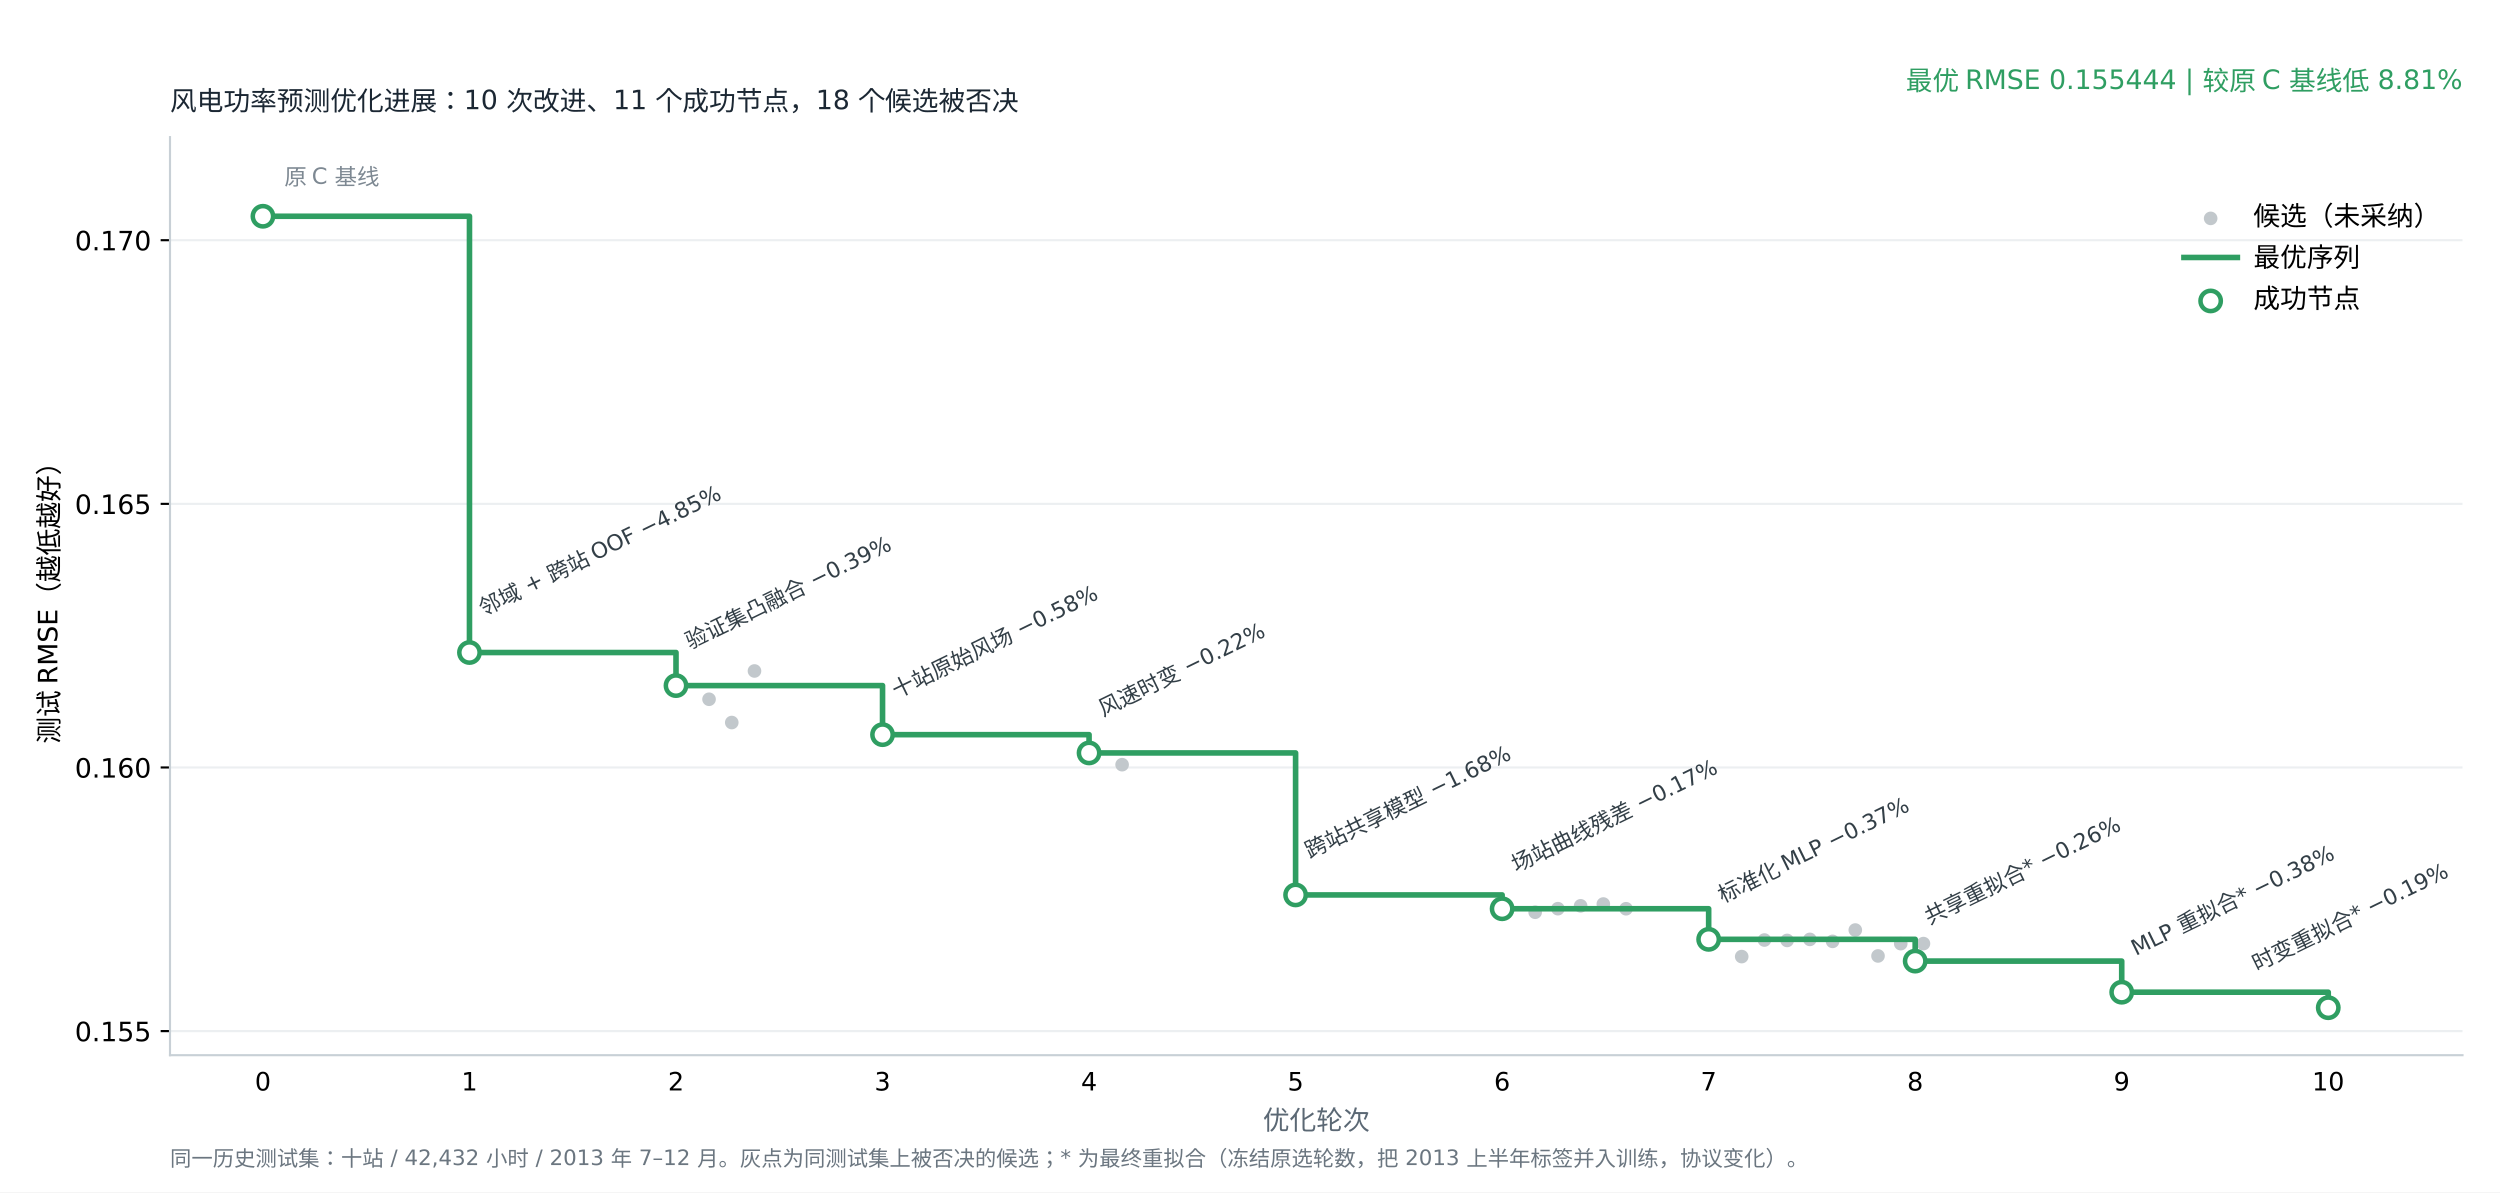
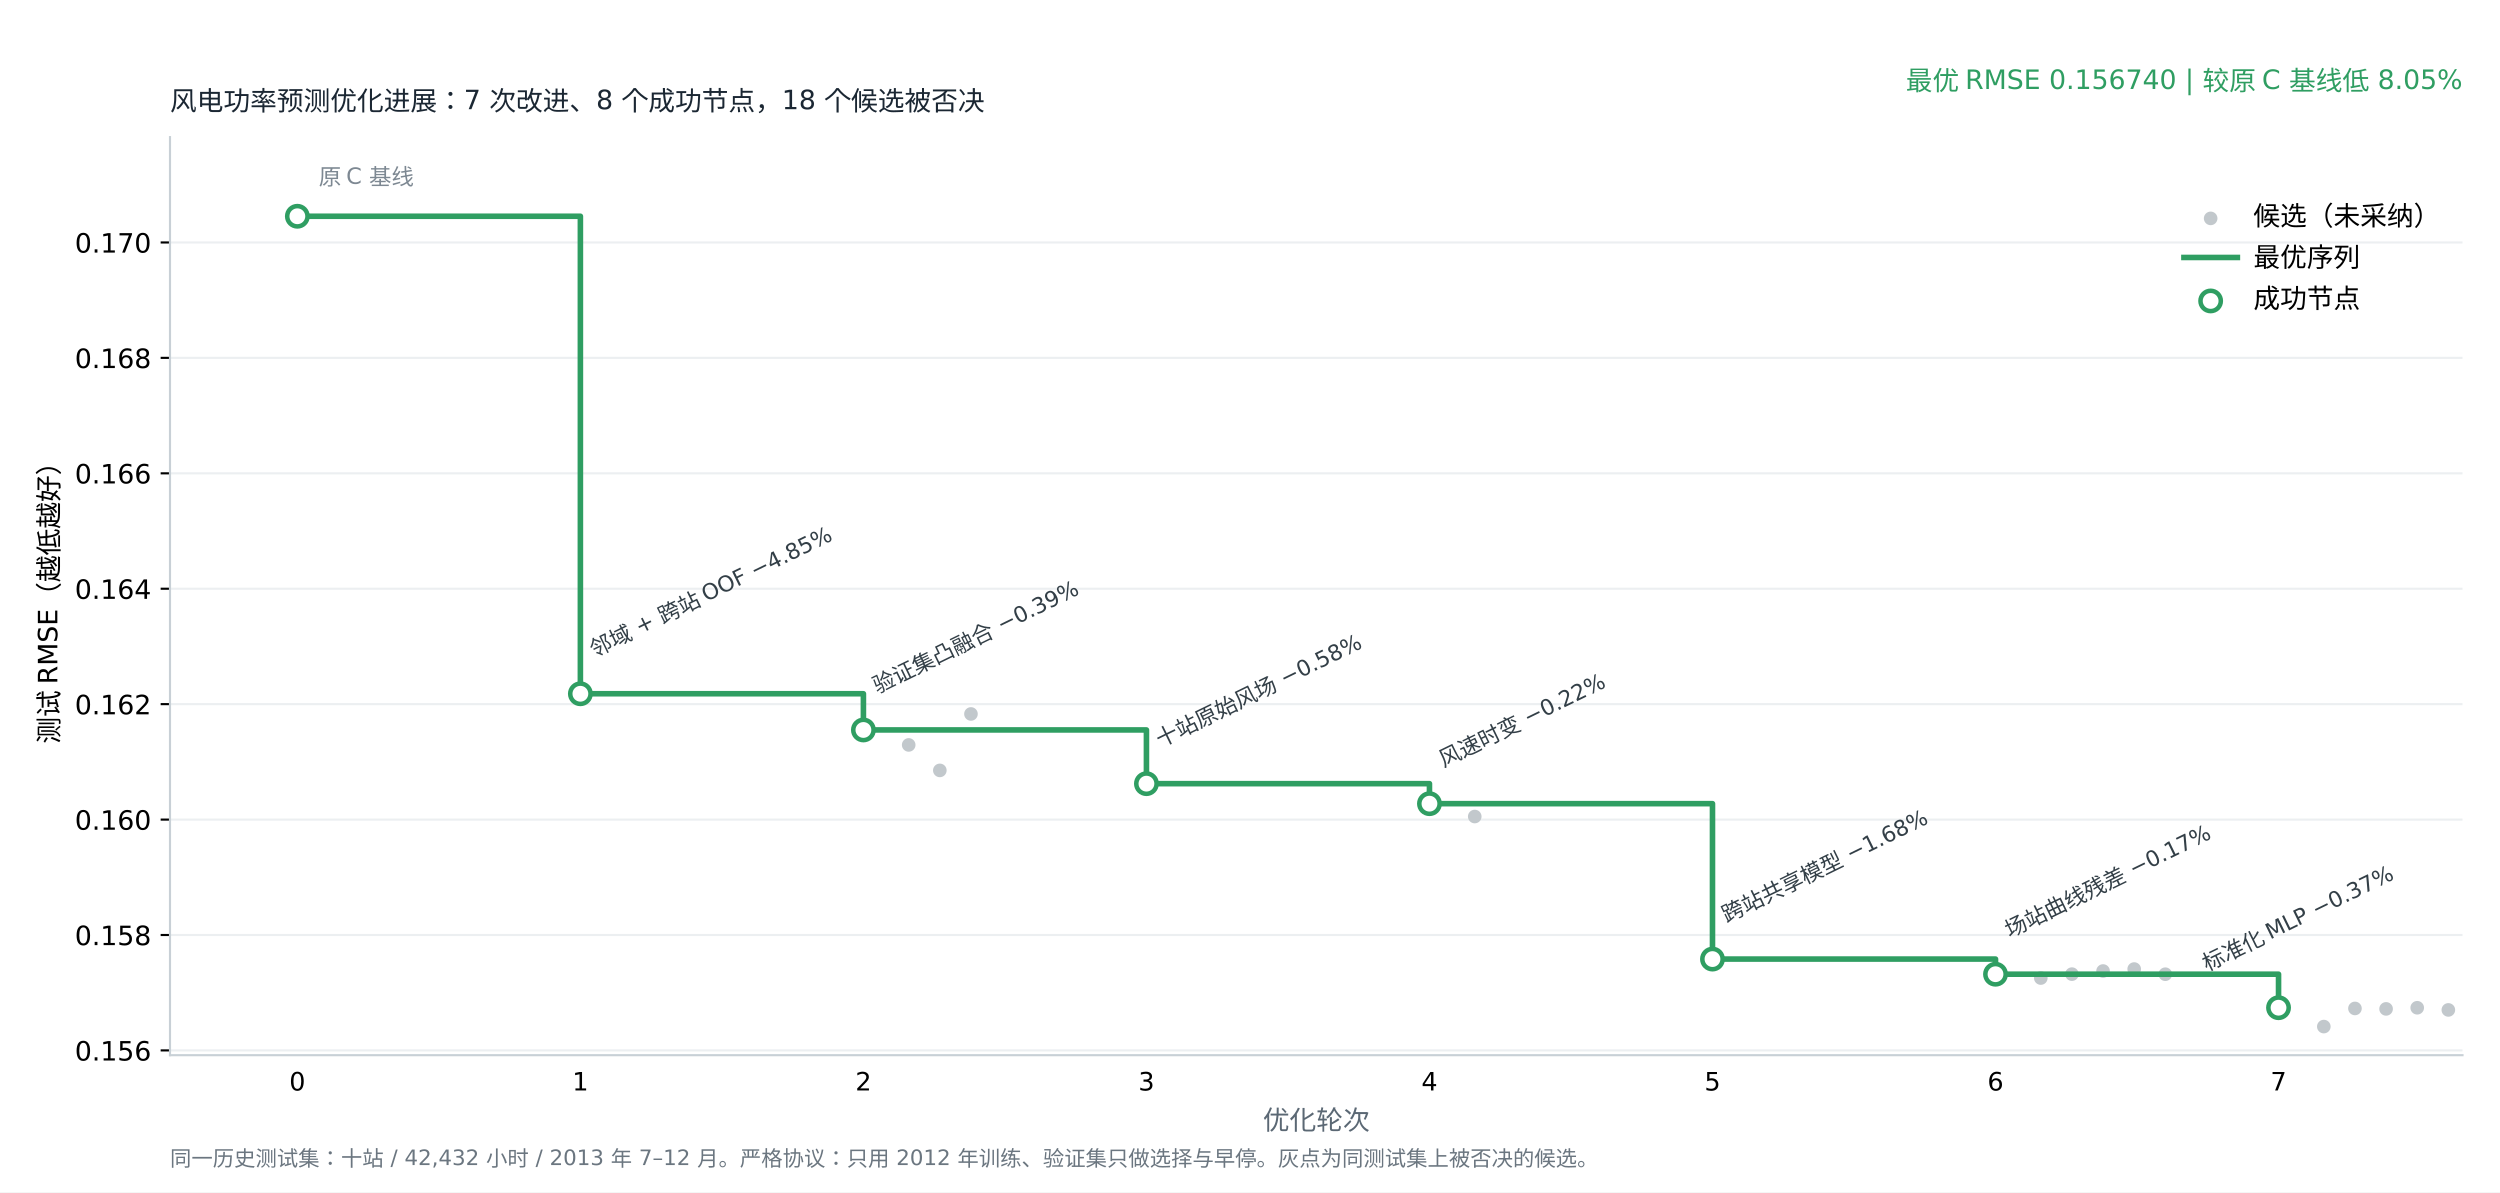
<svg xmlns="http://www.w3.org/2000/svg" xmlns:xlink="http://www.w3.org/1999/xlink" width="936pt" height="446.4pt" viewBox="0 0 936 446.4" version="1.1">
  <defs>
    <style type="text/css">*{stroke-linejoin: round; stroke-linecap: butt}</style>
  </defs>
  <g id="figure_1">
    <g id="patch_1">
      <path d="M 0 446.4  L 936 446.4  L 936 0  L 0 0  z " style="fill: #ffffff" />
    </g>
    <g id="axes_1">
      <g id="patch_2">
        <path d="M 63.648 395.064  L 921.96 395.064  L 921.96 51.336  L 63.648 51.336  z " style="fill: #ffffff" />
      </g>
      <g id="matplotlib.axis_1">
        <g id="xtick_1">
          <g id="line2d_1" />
          <g id="text_1">
-             <text style="font-size: 9.5px; font-family: 'DejaVu Sans', sans-serif; text-anchor: middle" x="98.444" y="408.282" transform="rotate(-0 98.44443 408.2818)">0</text>
+             <text style="font-size: 9.5px; font-family: 'DejaVu Sans', sans-serif; text-anchor: middle" x="111.332" y="408.282" transform="rotate(-0 111.332 408.2818)">0</text>
          </g>
        </g>
        <g id="xtick_2">
          <g id="line2d_2" />
          <g id="text_2">
-             <text style="font-size: 9.5px; font-family: 'DejaVu Sans', sans-serif; text-anchor: middle" x="175.77" y="408.282" transform="rotate(-0 175.7698 408.2818)">1</text>
+             <text style="font-size: 9.5px; font-family: 'DejaVu Sans', sans-serif; text-anchor: middle" x="217.296" y="408.282" transform="rotate(-0 217.2964 408.2818)">1</text>
          </g>
        </g>
        <g id="xtick_3">
          <g id="line2d_3" />
          <g id="text_3">
-             <text style="font-size: 9.5px; font-family: 'DejaVu Sans', sans-serif; text-anchor: middle" x="253.095" y="408.282" transform="rotate(-0 253.0952 408.2818)">2</text>
+             <text style="font-size: 9.5px; font-family: 'DejaVu Sans', sans-serif; text-anchor: middle" x="323.261" y="408.282" transform="rotate(-0 323.2609 408.2818)">2</text>
          </g>
        </g>
        <g id="xtick_4">
          <g id="line2d_4" />
          <g id="text_4">
-             <text style="font-size: 9.5px; font-family: 'DejaVu Sans', sans-serif; text-anchor: middle" x="330.421" y="408.282" transform="rotate(-0 330.4206 408.2818)">3</text>
+             <text style="font-size: 9.5px; font-family: 'DejaVu Sans', sans-serif; text-anchor: middle" x="429.225" y="408.282" transform="rotate(-0 429.2253 408.2818)">3</text>
          </g>
        </g>
        <g id="xtick_5">
          <g id="line2d_5" />
          <g id="text_5">
-             <text style="font-size: 9.5px; font-family: 'DejaVu Sans', sans-serif; text-anchor: middle" x="407.746" y="408.282" transform="rotate(-0 407.7461 408.2818)">4</text>
+             <text style="font-size: 9.5px; font-family: 'DejaVu Sans', sans-serif; text-anchor: middle" x="535.19" y="408.282" transform="rotate(-0 535.1898 408.2818)">4</text>
          </g>
        </g>
        <g id="xtick_6">
          <g id="line2d_6" />
          <g id="text_6">
-             <text style="font-size: 9.5px; font-family: 'DejaVu Sans', sans-serif; text-anchor: middle" x="485.071" y="408.282" transform="rotate(-0 485.0715 408.2818)">5</text>
+             <text style="font-size: 9.5px; font-family: 'DejaVu Sans', sans-serif; text-anchor: middle" x="641.154" y="408.282" transform="rotate(-0 641.1542 408.2818)">5</text>
          </g>
        </g>
        <g id="xtick_7">
          <g id="line2d_7" />
          <g id="text_7">
-             <text style="font-size: 9.5px; font-family: 'DejaVu Sans', sans-serif; text-anchor: middle" x="562.397" y="408.282" transform="rotate(-0 562.3969 408.2818)">6</text>
+             <text style="font-size: 9.5px; font-family: 'DejaVu Sans', sans-serif; text-anchor: middle" x="747.119" y="408.282" transform="rotate(-0 747.1187 408.2818)">6</text>
          </g>
        </g>
        <g id="xtick_8">
          <g id="line2d_8" />
          <g id="text_8">
-             <text style="font-size: 9.5px; font-family: 'DejaVu Sans', sans-serif; text-anchor: middle" x="639.722" y="408.282" transform="rotate(-0 639.7223 408.2818)">7</text>
-           </g>
-         </g>
-         <g id="xtick_9">
-           <g id="line2d_9" />
-           <g id="text_9">
-             <text style="font-size: 9.5px; font-family: 'DejaVu Sans', sans-serif; text-anchor: middle" x="717.048" y="408.282" transform="rotate(-0 717.0477 408.2818)">8</text>
-           </g>
-         </g>
-         <g id="xtick_10">
-           <g id="line2d_10" />
-           <g id="text_10">
-             <text style="font-size: 9.5px; font-family: 'DejaVu Sans', sans-serif; text-anchor: middle" x="794.373" y="408.282" transform="rotate(-0 794.3731 408.2818)">9</text>
-           </g>
-         </g>
-         <g id="xtick_11">
-           <g id="line2d_11" />
-           <g id="text_11">
-             <text style="font-size: 9.5px; font-family: 'DejaVu Sans', sans-serif; text-anchor: middle" x="871.698" y="408.282" transform="rotate(-0 871.6985 408.2818)">10</text>
-           </g>
-         </g>
-         <g id="text_12">
+             <text style="font-size: 9.5px; font-family: 'DejaVu Sans', sans-serif; text-anchor: middle" x="853.083" y="408.282" transform="rotate(-0 853.0831 408.2818)">7</text>
+           </g>
+         </g>
+         <g id="text_9">
          <text style="font-size: 10px; font-family: 'DejaVu Sans', sans-serif; text-anchor: middle; fill: #5b6874" x="492.804" y="422.962" transform="rotate(-0 492.804 422.9624)">优化轮次</text>
        </g>
      </g>
      <g id="matplotlib.axis_2">
        <g id="ytick_1">
+           <g id="line2d_9">
+             <path d="M 63.648 393.277  L 921.96 393.277  " clip-path="url(#pc16305a2c6)" style="fill: none; stroke: #eceff1; stroke-width: 0.8; stroke-linecap: square" />
+           </g>
+           <g id="line2d_10">
+             <defs>
+               <path id="m76fd0a9b2a" d="M 0 0  L -3.5 0  " style="stroke: #000000; stroke-width: 0.8" />
+             </defs>
+             <g>
+               <use xlink:href="#m76fd0a9b2a" x="63.648" y="393.277" style="stroke: #000000; stroke-width: 0.8" />
+             </g>
+           </g>
+           <g id="text_10">
+             <text style="font-size: 10px; font-family: 'DejaVu Sans', sans-serif; text-anchor: end" x="56.648" y="397.076" transform="rotate(-0 56.648 397.0758)">0.156</text>
+           </g>
+         </g>
+         <g id="ytick_2">
+           <g id="line2d_11">
+             <path d="M 63.648 350.063  L 921.96 350.063  " clip-path="url(#pc16305a2c6)" style="fill: none; stroke: #eceff1; stroke-width: 0.8; stroke-linecap: square" />
+           </g>
          <g id="line2d_12">
-             <path d="M 63.648 386.043  L 921.96 386.043  " clip-path="url(#p78e78ce9da)" style="fill: none; stroke: #eceff1; stroke-width: 0.8; stroke-linecap: square" />
-           </g>
+             <g>
+               <use xlink:href="#m76fd0a9b2a" x="63.648" y="350.063" style="stroke: #000000; stroke-width: 0.8" />
+             </g>
+           </g>
+           <g id="text_11">
+             <text style="font-size: 10px; font-family: 'DejaVu Sans', sans-serif; text-anchor: end" x="56.648" y="353.862" transform="rotate(-0 56.648 353.8622)">0.158</text>
+           </g>
+         </g>
+         <g id="ytick_3">
          <g id="line2d_13">
-             <defs>
-               <path id="m56a043b920" d="M 0 0  L -3.5 0  " style="stroke: #000000; stroke-width: 0.8" />
-             </defs>
-             <g>
-               <use xlink:href="#m56a043b920" x="63.648" y="386.043" style="stroke: #000000; stroke-width: 0.8" />
+             <path d="M 63.648 306.85  L 921.96 306.85  " clip-path="url(#pc16305a2c6)" style="fill: none; stroke: #eceff1; stroke-width: 0.8; stroke-linecap: square" />
+           </g>
+           <g id="line2d_14">
+             <g>
+               <use xlink:href="#m76fd0a9b2a" x="63.648" y="306.85" style="stroke: #000000; stroke-width: 0.8" />
+             </g>
+           </g>
+           <g id="text_12">
+             <text style="font-size: 10px; font-family: 'DejaVu Sans', sans-serif; text-anchor: end" x="56.648" y="310.649" transform="rotate(-0 56.648 310.6486)">0.160</text>
+           </g>
+         </g>
+         <g id="ytick_4">
+           <g id="line2d_15">
+             <path d="M 63.648 263.636  L 921.96 263.636  " clip-path="url(#pc16305a2c6)" style="fill: none; stroke: #eceff1; stroke-width: 0.8; stroke-linecap: square" />
+           </g>
+           <g id="line2d_16">
+             <g>
+               <use xlink:href="#m76fd0a9b2a" x="63.648" y="263.636" style="stroke: #000000; stroke-width: 0.8" />
            </g>
          </g>
          <g id="text_13">
-             <text style="font-size: 10px; font-family: 'DejaVu Sans', sans-serif; text-anchor: end" x="56.648" y="389.842" transform="rotate(-0 56.648 389.8418)">0.155</text>
-           </g>
-         </g>
-         <g id="ytick_2">
-           <g id="line2d_14">
-             <path d="M 63.648 287.34  L 921.96 287.34  " clip-path="url(#p78e78ce9da)" style="fill: none; stroke: #eceff1; stroke-width: 0.8; stroke-linecap: square" />
-           </g>
-           <g id="line2d_15">
-             <g>
-               <use xlink:href="#m56a043b920" x="63.648" y="287.34" style="stroke: #000000; stroke-width: 0.8" />
+             <text style="font-size: 10px; font-family: 'DejaVu Sans', sans-serif; text-anchor: end" x="56.648" y="267.435" transform="rotate(-0 56.648 267.435)">0.162</text>
+           </g>
+         </g>
+         <g id="ytick_5">
+           <g id="line2d_17">
+             <path d="M 63.648 220.423  L 921.96 220.423  " clip-path="url(#pc16305a2c6)" style="fill: none; stroke: #eceff1; stroke-width: 0.8; stroke-linecap: square" />
+           </g>
+           <g id="line2d_18">
+             <g>
+               <use xlink:href="#m76fd0a9b2a" x="63.648" y="220.423" style="stroke: #000000; stroke-width: 0.8" />
            </g>
          </g>
          <g id="text_14">
-             <text style="font-size: 10px; font-family: 'DejaVu Sans', sans-serif; text-anchor: end" x="56.648" y="291.139" transform="rotate(-0 56.648 291.1388)">0.160</text>
-           </g>
-         </g>
-         <g id="ytick_3">
-           <g id="line2d_16">
-             <path d="M 63.648 188.637  L 921.96 188.637  " clip-path="url(#p78e78ce9da)" style="fill: none; stroke: #eceff1; stroke-width: 0.8; stroke-linecap: square" />
-           </g>
-           <g id="line2d_17">
-             <g>
-               <use xlink:href="#m56a043b920" x="63.648" y="188.637" style="stroke: #000000; stroke-width: 0.8" />
+             <text style="font-size: 10px; font-family: 'DejaVu Sans', sans-serif; text-anchor: end" x="56.648" y="224.221" transform="rotate(-0 56.648 224.2213)">0.164</text>
+           </g>
+         </g>
+         <g id="ytick_6">
+           <g id="line2d_19">
+             <path d="M 63.648 177.209  L 921.96 177.209  " clip-path="url(#pc16305a2c6)" style="fill: none; stroke: #eceff1; stroke-width: 0.8; stroke-linecap: square" />
+           </g>
+           <g id="line2d_20">
+             <g>
+               <use xlink:href="#m76fd0a9b2a" x="63.648" y="177.209" style="stroke: #000000; stroke-width: 0.8" />
            </g>
          </g>
          <g id="text_15">
-             <text style="font-size: 10px; font-family: 'DejaVu Sans', sans-serif; text-anchor: end" x="56.648" y="192.436" transform="rotate(-0 56.648 192.4358)">0.165</text>
-           </g>
-         </g>
-         <g id="ytick_4">
-           <g id="line2d_18">
-             <path d="M 63.648 89.934  L 921.96 89.934  " clip-path="url(#p78e78ce9da)" style="fill: none; stroke: #eceff1; stroke-width: 0.8; stroke-linecap: square" />
-           </g>
-           <g id="line2d_19">
-             <g>
-               <use xlink:href="#m56a043b920" x="63.648" y="89.934" style="stroke: #000000; stroke-width: 0.8" />
+             <text style="font-size: 10px; font-family: 'DejaVu Sans', sans-serif; text-anchor: end" x="56.648" y="181.008" transform="rotate(-0 56.648 181.0077)">0.166</text>
+           </g>
+         </g>
+         <g id="ytick_7">
+           <g id="line2d_21">
+             <path d="M 63.648 133.995  L 921.96 133.995  " clip-path="url(#pc16305a2c6)" style="fill: none; stroke: #eceff1; stroke-width: 0.8; stroke-linecap: square" />
+           </g>
+           <g id="line2d_22">
+             <g>
+               <use xlink:href="#m76fd0a9b2a" x="63.648" y="133.995" style="stroke: #000000; stroke-width: 0.8" />
            </g>
          </g>
          <g id="text_16">
-             <text style="font-size: 10px; font-family: 'DejaVu Sans', sans-serif; text-anchor: end" x="56.648" y="93.733" transform="rotate(-0 56.648 93.73282)">0.170</text>
-           </g>
-         </g>
-         <g id="text_17">
+             <text style="font-size: 10px; font-family: 'DejaVu Sans', sans-serif; text-anchor: end" x="56.648" y="137.794" transform="rotate(-0 56.648 137.7941)">0.168</text>
+           </g>
+         </g>
+         <g id="ytick_8">
+           <g id="line2d_23">
+             <path d="M 63.648 90.782  L 921.96 90.782  " clip-path="url(#pc16305a2c6)" style="fill: none; stroke: #eceff1; stroke-width: 0.8; stroke-linecap: square" />
+           </g>
+           <g id="line2d_24">
+             <g>
+               <use xlink:href="#m76fd0a9b2a" x="63.648" y="90.782" style="stroke: #000000; stroke-width: 0.8" />
+             </g>
+           </g>
+           <g id="text_17">
+             <text style="font-size: 10px; font-family: 'DejaVu Sans', sans-serif; text-anchor: end" x="56.648" y="94.58" transform="rotate(-0 56.648 94.58046)">0.170</text>
+           </g>
+         </g>
+         <g id="text_18">
          <text style="font-size: 10px; font-family: 'DejaVu Sans', sans-serif; text-anchor: middle" x="21.92" y="223.2" transform="rotate(-90 21.91988 223.2)">测试 RMSE（越低越好）</text>
        </g>
      </g>
      <g id="PathCollection_1">
        <defs>
-           <path id="C0_0_ee4b8b6d5d" d="M 0 2.55  C 0.676 2.55 1.325 2.281 1.803 1.803  C 2.281 1.325 2.55 0.676 2.55 -0  C 2.55 -0.676 2.281 -1.325 1.803 -1.803  C 1.325 -2.281 0.676 -2.55 0 -2.55  C -0.676 -2.55 -1.325 -2.281 -1.803 -1.803  C -2.281 -1.325 -2.55 -0.676 -2.55 0  C -2.55 0.676 -2.281 1.325 -1.803 1.803  C -1.325 2.281 -0.676 2.55 0 2.55  z " />
+           <path id="C0_0_5f0f220658" d="M 0 2.55  C 0.676 2.55 1.325 2.281 1.803 1.803  C 2.281 1.325 2.55 0.676 2.55 -0  C 2.55 -0.676 2.281 -1.325 1.803 -1.803  C 1.325 -2.281 0.676 -2.55 0 -2.55  C -0.676 -2.55 -1.325 -2.281 -1.803 -1.803  C -2.281 -1.325 -2.55 -0.676 -2.55 0  C -2.55 0.676 -2.281 1.325 -1.803 1.803  C -1.325 2.281 -0.676 2.55 0 2.55  z " />
        </defs>
-         <g clip-path="url(#p78e78ce9da)">
-           <use xlink:href="#C0_0_ee4b8b6d5d" x="265.467" y="261.803" style="fill: #c2c8cc" />
-         </g>
-         <g clip-path="url(#p78e78ce9da)">
-           <use xlink:href="#C0_0_ee4b8b6d5d" x="273.973" y="270.517" style="fill: #c2c8cc" />
-         </g>
-         <g clip-path="url(#p78e78ce9da)">
-           <use xlink:href="#C0_0_ee4b8b6d5d" x="282.479" y="251.213" style="fill: #c2c8cc" />
-         </g>
-         <g clip-path="url(#p78e78ce9da)">
-           <use xlink:href="#C0_0_ee4b8b6d5d" x="420.118" y="286.296" style="fill: #c2c8cc" />
-         </g>
-         <g clip-path="url(#p78e78ce9da)">
-           <use xlink:href="#C0_0_ee4b8b6d5d" x="574.769" y="341.546" style="fill: #c2c8cc" />
-         </g>
-         <g clip-path="url(#p78e78ce9da)">
-           <use xlink:href="#C0_0_ee4b8b6d5d" x="583.275" y="340.21" style="fill: #c2c8cc" />
-         </g>
-         <g clip-path="url(#p78e78ce9da)">
-           <use xlink:href="#C0_0_ee4b8b6d5d" x="591.781" y="339.144" style="fill: #c2c8cc" />
-         </g>
-         <g clip-path="url(#p78e78ce9da)">
-           <use xlink:href="#C0_0_ee4b8b6d5d" x="600.286" y="338.466" style="fill: #c2c8cc" />
-         </g>
-         <g clip-path="url(#p78e78ce9da)">
-           <use xlink:href="#C0_0_ee4b8b6d5d" x="608.792" y="340.236" style="fill: #c2c8cc" />
-         </g>
-         <g clip-path="url(#p78e78ce9da)">
-           <use xlink:href="#C0_0_ee4b8b6d5d" x="652.094" y="358.146" style="fill: #c2c8cc" />
-         </g>
-         <g clip-path="url(#p78e78ce9da)">
-           <use xlink:href="#C0_0_ee4b8b6d5d" x="660.6" y="351.945" style="fill: #c2c8cc" />
-         </g>
-         <g clip-path="url(#p78e78ce9da)">
-           <use xlink:href="#C0_0_ee4b8b6d5d" x="669.106" y="352.099" style="fill: #c2c8cc" />
-         </g>
-         <g clip-path="url(#p78e78ce9da)">
-           <use xlink:href="#C0_0_ee4b8b6d5d" x="677.612" y="351.709" style="fill: #c2c8cc" />
-         </g>
-         <g clip-path="url(#p78e78ce9da)">
-           <use xlink:href="#C0_0_ee4b8b6d5d" x="686.118" y="352.448" style="fill: #c2c8cc" />
-         </g>
-         <g clip-path="url(#p78e78ce9da)">
-           <use xlink:href="#C0_0_ee4b8b6d5d" x="694.623" y="348.203" style="fill: #c2c8cc" />
-         </g>
-         <g clip-path="url(#p78e78ce9da)">
-           <use xlink:href="#C0_0_ee4b8b6d5d" x="703.129" y="357.905" style="fill: #c2c8cc" />
-         </g>
-         <g clip-path="url(#p78e78ce9da)">
-           <use xlink:href="#C0_0_ee4b8b6d5d" x="711.635" y="353.299" style="fill: #c2c8cc" />
-         </g>
-         <g clip-path="url(#p78e78ce9da)">
-           <use xlink:href="#C0_0_ee4b8b6d5d" x="720.141" y="353.281" style="fill: #c2c8cc" />
+         <g clip-path="url(#pc16305a2c6)">
+           <use xlink:href="#C0_0_5f0f220658" x="340.215" y="278.899" style="fill: #c2c8cc" />
+         </g>
+         <g clip-path="url(#pc16305a2c6)">
+           <use xlink:href="#C0_0_5f0f220658" x="351.871" y="288.436" style="fill: #c2c8cc" />
+         </g>
+         <g clip-path="url(#pc16305a2c6)">
+           <use xlink:href="#C0_0_5f0f220658" x="363.527" y="267.308" style="fill: #c2c8cc" />
+         </g>
+         <g clip-path="url(#pc16305a2c6)">
+           <use xlink:href="#C0_0_5f0f220658" x="552.144" y="305.708" style="fill: #c2c8cc" />
+         </g>
+         <g clip-path="url(#pc16305a2c6)">
+           <use xlink:href="#C0_0_5f0f220658" x="764.073" y="366.18" style="fill: #c2c8cc" />
+         </g>
+         <g clip-path="url(#pc16305a2c6)">
+           <use xlink:href="#C0_0_5f0f220658" x="775.729" y="364.718" style="fill: #c2c8cc" />
+         </g>
+         <g clip-path="url(#pc16305a2c6)">
+           <use xlink:href="#C0_0_5f0f220658" x="787.385" y="363.551" style="fill: #c2c8cc" />
+         </g>
+         <g clip-path="url(#pc16305a2c6)">
+           <use xlink:href="#C0_0_5f0f220658" x="799.041" y="362.81" style="fill: #c2c8cc" />
+         </g>
+         <g clip-path="url(#pc16305a2c6)">
+           <use xlink:href="#C0_0_5f0f220658" x="810.697" y="364.746" style="fill: #c2c8cc" />
+         </g>
+         <g clip-path="url(#pc16305a2c6)">
+           <use xlink:href="#C0_0_5f0f220658" x="870.037" y="384.35" style="fill: #c2c8cc" />
+         </g>
+         <g clip-path="url(#pc16305a2c6)">
+           <use xlink:href="#C0_0_5f0f220658" x="881.694" y="377.562" style="fill: #c2c8cc" />
+         </g>
+         <g clip-path="url(#pc16305a2c6)">
+           <use xlink:href="#C0_0_5f0f220658" x="893.35" y="377.731" style="fill: #c2c8cc" />
+         </g>
+         <g clip-path="url(#pc16305a2c6)">
+           <use xlink:href="#C0_0_5f0f220658" x="905.006" y="377.304" style="fill: #c2c8cc" />
+         </g>
+         <g clip-path="url(#pc16305a2c6)">
+           <use xlink:href="#C0_0_5f0f220658" x="916.662" y="378.113" style="fill: #c2c8cc" />
+         </g>
+         <g clip-path="url(#pc16305a2c6)">
+           <use xlink:href="#C0_0_5f0f220658" x="928.318" y="373.467" style="fill: #c2c8cc" />
+         </g>
+         <g clip-path="url(#pc16305a2c6)">
+           <use xlink:href="#C0_0_5f0f220658" x="939.974" y="384.086" style="fill: #c2c8cc" />
+         </g>
+         <g clip-path="url(#pc16305a2c6)">
+           <use xlink:href="#C0_0_5f0f220658" x="951.63" y="379.044" style="fill: #c2c8cc" />
+         </g>
+         <g clip-path="url(#pc16305a2c6)">
+           <use xlink:href="#C0_0_5f0f220658" x="963.286" y="379.024" style="fill: #c2c8cc" />
        </g>
      </g>
      <g id="patch_3">
        <path d="M 63.648 395.064  L 63.648 51.336  " style="fill: none; stroke: #c8d0d6; stroke-width: 0.8; stroke-linejoin: miter; stroke-linecap: square" />
      </g>
      <g id="patch_4">
        <path d="M 63.648 395.064  L 921.96 395.064  " style="fill: none; stroke: #c8d0d6; stroke-width: 0.8; stroke-linejoin: miter; stroke-linecap: square" />
      </g>
-       <g id="line2d_20">
-         <path d="M 98.444 80.968  L 175.77 80.968  L 175.77 244.301  L 253.095 244.301  L 253.095 256.686  L 330.421 256.686  L 330.421 275.055  L 407.746 275.055  L 407.746 281.899  L 485.071 281.899  L 485.071 335.058  L 562.397 335.058  L 562.397 340.236  L 639.722 340.236  L 639.722 351.692  L 717.048 351.692  L 717.048 359.836  L 794.373 359.836  L 794.373 371.484  L 871.698 371.484  L 871.698 377.285  " clip-path="url(#p78e78ce9da)" style="fill: none; stroke: #2f9e62; stroke-width: 2.1; stroke-linecap: square" />
-       </g>
-       <g id="text_18">
-         <text style="font-size: 8.4px; font-family: 'DejaVu Sans', sans-serif; text-anchor: start; fill: #7d8892" x="106.444" y="69.204" transform="rotate(-0 106.4444 69.20405)">原 C 基线</text>
+       <g id="line2d_25">
+         <path d="M 111.332 80.968  L 217.296 80.968  L 217.296 259.742  L 323.261 259.742  L 323.261 273.297  L 429.225 273.297  L 429.225 293.403  L 535.19 293.403  L 535.19 300.894  L 641.154 300.894  L 641.154 359.079  L 747.119 359.079  L 747.119 364.746  L 853.083 364.746  L 853.083 377.285  " clip-path="url(#pc16305a2c6)" style="fill: none; stroke: #2f9e62; stroke-width: 2.1; stroke-linecap: square" />
      </g>
      <g id="text_19">
-         <text style="font-size: 10px; font-family: 'DejaVu Sans', sans-serif; text-anchor: end; fill: #2f9e62" x="921.96" y="33.769" transform="rotate(-0 921.96 33.76863)">最优 RMSE 0.155444  |  较原 C 基线低 8.81%</text>
+         <text style="font-size: 8.4px; font-family: 'DejaVu Sans', sans-serif; text-anchor: start; fill: #7d8892" x="119.332" y="69.204" transform="rotate(-0 119.332 69.20405)">原 C 基线</text>
      </g>
      <g id="text_20">
-         <text style="font-size: 10px; font-family: 'DejaVu Sans', sans-serif; text-anchor: start; fill: #1b2733" x="63.648" y="41.336" transform="rotate(-0 63.648 41.336)">风电功率预测优化进展：10 次改进、11 个成功节点，18 个候选被否决</text>
+         <text style="font-size: 10px; font-family: 'DejaVu Sans', sans-serif; text-anchor: end; fill: #2f9e62" x="921.96" y="33.769" transform="rotate(-0 921.96 33.76863)">最优 RMSE 0.156740  |  较原 C 基线低 8.05%</text>
+       </g>
+       <g id="text_21">
+         <text style="font-size: 10px; font-family: 'DejaVu Sans', sans-serif; text-anchor: start; fill: #1b2733" x="63.648" y="41.336" transform="rotate(-0 63.648 41.336)">风电功率预测优化进展：7 次改进、8 个成功节点，18 个候选被否决</text>
      </g>
      <g id="PathCollection_2">
        <defs>
-           <path id="m8a9ff77e20" d="M 0 3.808  C 1.01 3.808 1.979 3.407 2.693 2.693  C 3.407 1.979 3.808 1.01 3.808 0  C 3.808 -1.01 3.407 -1.979 2.693 -2.693  C 1.979 -3.407 1.01 -3.808 0 -3.808  C -1.01 -3.808 -1.979 -3.407 -2.693 -2.693  C -3.407 -1.979 -3.808 -1.01 -3.808 0  C -3.808 1.01 -3.407 1.979 -2.693 2.693  C -1.979 3.407 -1.01 3.808 0 3.808  z " style="stroke: #2f9e62; stroke-width: 1.7" />
+           <path id="mb6a2ccfd3b" d="M 0 3.808  C 1.01 3.808 1.979 3.407 2.693 2.693  C 3.407 1.979 3.808 1.01 3.808 0  C 3.808 -1.01 3.407 -1.979 2.693 -2.693  C 1.979 -3.407 1.01 -3.808 0 -3.808  C -1.01 -3.808 -1.979 -3.407 -2.693 -2.693  C -3.407 -1.979 -3.808 -1.01 -3.808 0  C -3.808 1.01 -3.407 1.979 -2.693 2.693  C -1.979 3.407 -1.01 3.808 0 3.808  z " style="stroke: #2f9e62; stroke-width: 1.7" />
        </defs>
-         <g clip-path="url(#p78e78ce9da)">
-           <use xlink:href="#m8a9ff77e20" x="98.444" y="80.968" style="fill: #ffffff; stroke: #2f9e62; stroke-width: 1.7" />
-           <use xlink:href="#m8a9ff77e20" x="175.77" y="244.301" style="fill: #ffffff; stroke: #2f9e62; stroke-width: 1.7" />
-           <use xlink:href="#m8a9ff77e20" x="253.095" y="256.686" style="fill: #ffffff; stroke: #2f9e62; stroke-width: 1.7" />
-           <use xlink:href="#m8a9ff77e20" x="330.421" y="275.055" style="fill: #ffffff; stroke: #2f9e62; stroke-width: 1.7" />
-           <use xlink:href="#m8a9ff77e20" x="407.746" y="281.899" style="fill: #ffffff; stroke: #2f9e62; stroke-width: 1.7" />
-           <use xlink:href="#m8a9ff77e20" x="485.071" y="335.058" style="fill: #ffffff; stroke: #2f9e62; stroke-width: 1.7" />
-           <use xlink:href="#m8a9ff77e20" x="562.397" y="340.236" style="fill: #ffffff; stroke: #2f9e62; stroke-width: 1.7" />
-           <use xlink:href="#m8a9ff77e20" x="639.722" y="351.692" style="fill: #ffffff; stroke: #2f9e62; stroke-width: 1.7" />
-           <use xlink:href="#m8a9ff77e20" x="717.048" y="359.836" style="fill: #ffffff; stroke: #2f9e62; stroke-width: 1.7" />
-           <use xlink:href="#m8a9ff77e20" x="794.373" y="371.484" style="fill: #ffffff; stroke: #2f9e62; stroke-width: 1.7" />
-           <use xlink:href="#m8a9ff77e20" x="871.698" y="377.285" style="fill: #ffffff; stroke: #2f9e62; stroke-width: 1.7" />
-         </g>
-       </g>
-       <g id="text_21">
-         <text style="font-size: 8.2px; font-family: 'DejaVu Sans', sans-serif; text-anchor: start; fill: #333f47" x="181.015" y="230.753" transform="rotate(-26 181.0151 230.7533)">邻域 + 跨站 OOF  −4.85%</text>
+         <g clip-path="url(#pc16305a2c6)">
+           <use xlink:href="#mb6a2ccfd3b" x="111.332" y="80.968" style="fill: #ffffff; stroke: #2f9e62; stroke-width: 1.7" />
+           <use xlink:href="#mb6a2ccfd3b" x="217.296" y="259.742" style="fill: #ffffff; stroke: #2f9e62; stroke-width: 1.7" />
+           <use xlink:href="#mb6a2ccfd3b" x="323.261" y="273.297" style="fill: #ffffff; stroke: #2f9e62; stroke-width: 1.7" />
+           <use xlink:href="#mb6a2ccfd3b" x="429.225" y="293.403" style="fill: #ffffff; stroke: #2f9e62; stroke-width: 1.7" />
+           <use xlink:href="#mb6a2ccfd3b" x="535.19" y="300.894" style="fill: #ffffff; stroke: #2f9e62; stroke-width: 1.7" />
+           <use xlink:href="#mb6a2ccfd3b" x="641.154" y="359.079" style="fill: #ffffff; stroke: #2f9e62; stroke-width: 1.7" />
+           <use xlink:href="#mb6a2ccfd3b" x="747.119" y="364.746" style="fill: #ffffff; stroke: #2f9e62; stroke-width: 1.7" />
+           <use xlink:href="#mb6a2ccfd3b" x="853.083" y="377.285" style="fill: #ffffff; stroke: #2f9e62; stroke-width: 1.7" />
+         </g>
      </g>
      <g id="text_22">
-         <text style="font-size: 8.2px; font-family: 'DejaVu Sans', sans-serif; text-anchor: start; fill: #333f47" x="258.341" y="243.138" transform="rotate(-26 258.3405 243.1381)">验证集凸融合  −0.39%</text>
+         <text style="font-size: 8.2px; font-family: 'DejaVu Sans', sans-serif; text-anchor: start; fill: #333f47" x="222.542" y="246.194" transform="rotate(-26 222.5417 246.1943)">邻域 + 跨站 OOF  −4.85%</text>
      </g>
      <g id="text_23">
-         <text style="font-size: 8.2px; font-family: 'DejaVu Sans', sans-serif; text-anchor: start; fill: #333f47" x="335.666" y="261.507" transform="rotate(-26 335.6659 261.5074)">十站原始风场  −0.58%</text>
+         <text style="font-size: 8.2px; font-family: 'DejaVu Sans', sans-serif; text-anchor: start; fill: #333f47" x="328.506" y="259.75" transform="rotate(-26 328.5062 259.7499)">验证集凸融合  −0.39%</text>
      </g>
      <g id="text_24">
-         <text style="font-size: 8.2px; font-family: 'DejaVu Sans', sans-serif; text-anchor: start; fill: #333f47" x="412.991" y="268.351" transform="rotate(-26 412.9913 268.3514)">风速时变  −0.22%</text>
+         <text style="font-size: 8.2px; font-family: 'DejaVu Sans', sans-serif; text-anchor: start; fill: #333f47" x="434.471" y="279.856" transform="rotate(-26 434.4706 279.8558)">十站原始风场  −0.58%</text>
      </g>
      <g id="text_25">
-         <text style="font-size: 8.2px; font-family: 'DejaVu Sans', sans-serif; text-anchor: start; fill: #333f47" x="490.317" y="321.51" transform="rotate(-26 490.3167 321.5105)">跨站共享模型  −1.68%</text>
+         <text style="font-size: 8.2px; font-family: 'DejaVu Sans', sans-serif; text-anchor: start; fill: #333f47" x="540.435" y="287.347" transform="rotate(-26 540.435 287.3467)">风速时变  −0.22%</text>
      </g>
      <g id="text_26">
-         <text style="font-size: 8.2px; font-family: 'DejaVu Sans', sans-serif; text-anchor: start; fill: #333f47" x="567.642" y="326.688" transform="rotate(-26 567.6421 326.6881)">场站曲线残差  −0.17%</text>
+         <text style="font-size: 8.2px; font-family: 'DejaVu Sans', sans-serif; text-anchor: start; fill: #333f47" x="646.399" y="345.531" transform="rotate(-26 646.3995 345.5313)">跨站共享模型  −1.68%</text>
      </g>
      <g id="text_27">
-         <text style="font-size: 8.2px; font-family: 'DejaVu Sans', sans-serif; text-anchor: start; fill: #333f47" x="644.968" y="338.144" transform="rotate(-26 644.9675 338.1441)">标准化 MLP  −0.37%</text>
+         <text style="font-size: 8.2px; font-family: 'DejaVu Sans', sans-serif; text-anchor: start; fill: #333f47" x="752.364" y="351.198" transform="rotate(-26 752.3639 351.1985)">场站曲线残差  −0.17%</text>
      </g>
      <g id="text_28">
-         <text style="font-size: 8.2px; font-family: 'DejaVu Sans', sans-serif; text-anchor: start; fill: #333f47" x="722.293" y="346.289" transform="rotate(-26 722.2929 346.2885)">共享重拟合*  −0.26%</text>
-       </g>
-       <g id="text_29">
-         <text style="font-size: 8.2px; font-family: 'DejaVu Sans', sans-serif; text-anchor: start; fill: #333f47" x="799.618" y="357.937" transform="rotate(-26 799.6183 357.9369)">MLP 重拟合*  −0.38%</text>
-       </g>
-       <g id="text_30">
-         <text style="font-size: 8.2px; font-family: 'DejaVu Sans', sans-serif; text-anchor: start; fill: #333f47" x="844.944" y="363.738" transform="rotate(-26 844.9438 363.7375)">时变重拟合*  −0.19%</text>
+         <text style="font-size: 8.2px; font-family: 'DejaVu Sans', sans-serif; text-anchor: start; fill: #333f47" x="826.328" y="363.738" transform="rotate(-26 826.3284 363.7375)">标准化 MLP  −0.37%</text>
      </g>
      <g id="legend_1">
        <g id="PathCollection_3">
          <path d="M 827.668 84.312  C 828.345 84.312 828.993 84.044 829.471 83.566  C 829.949 83.087 830.218 82.439 830.218 81.763  C 830.218 81.087 829.949 80.438 829.471 79.96  C 828.993 79.482 828.345 79.213 827.668 79.213  C 826.992 79.213 826.344 79.482 825.866 79.96  C 825.388 80.438 825.119 81.087 825.119 81.763  C 825.119 82.439 825.388 83.087 825.866 83.566  C 826.344 84.044 826.992 84.312 827.668 84.312  z " style="fill: #c2c8cc" />
        </g>
-         <g id="text_31">
+         <g id="text_29">
          <text style="font-size: 10px; font-family: 'DejaVu Sans', sans-serif; text-anchor: start" x="843.668" y="84.388" transform="rotate(-0 843.6684 84.38781)">候选（未采纳）</text>
        </g>
-         <g id="line2d_21">
+         <g id="line2d_26">
          <path d="M 817.668 96.386  L 827.668 96.386  L 827.668 96.386  L 837.668 96.386  L 837.668 96.386  " style="fill: none; stroke: #2f9e62; stroke-width: 2.1; stroke-linecap: square" />
        </g>
-         <g id="text_32">
+         <g id="text_30">
          <text style="font-size: 10px; font-family: 'DejaVu Sans', sans-serif; text-anchor: start" x="843.668" y="99.886" transform="rotate(-0 843.6684 99.88624)">最优序列</text>
        </g>
        <g id="PathCollection_4">
          <g>
-             <use xlink:href="#m8a9ff77e20" x="827.668" y="112.672" style="fill: #ffffff; stroke: #2f9e62; stroke-width: 1.7" />
-           </g>
-         </g>
-         <g id="text_33">
+             <use xlink:href="#mb6a2ccfd3b" x="827.668" y="112.672" style="fill: #ffffff; stroke: #2f9e62; stroke-width: 1.7" />
+           </g>
+         </g>
+         <g id="text_31">
          <text style="font-size: 10px; font-family: 'DejaVu Sans', sans-serif; text-anchor: start" x="843.668" y="115.297" transform="rotate(-0 843.6684 115.2968)">成功节点</text>
        </g>
      </g>
    </g>
-     <g id="text_34">
-       <text style="font-size: 8px; font-family: 'DejaVu Sans', sans-serif; text-anchor: start; fill: #6b7680" x="63.648" y="436.579" transform="rotate(-0 63.648 436.5792)">同一历史测试集：十站 / 42,432 小时 / 2013 年 7–12 月。灰点为同测试集上被否决的候选；* 为最终重拟合（冻结原选轮数，把 2013 上半年标签并入训练，协议变化）。</text>
+     <g id="text_32">
+       <text style="font-size: 8px; font-family: 'DejaVu Sans', sans-serif; text-anchor: start; fill: #6b7680" x="63.648" y="436.579" transform="rotate(-0 63.648 436.5792)">同一历史测试集：十站 / 42,432 小时 / 2013 年 7–12 月。严格协议：只用 2012 年训练、验证集只做选择与早停。灰点为同测试集上被否决的候选。</text>
    </g>
  </g>
  <defs>
-     <clipPath id="p78e78ce9da">
+     <clipPath id="pc16305a2c6">
      <rect x="63.648" y="51.336" width="858.312" height="343.728" />
    </clipPath>
  </defs>
</svg>
